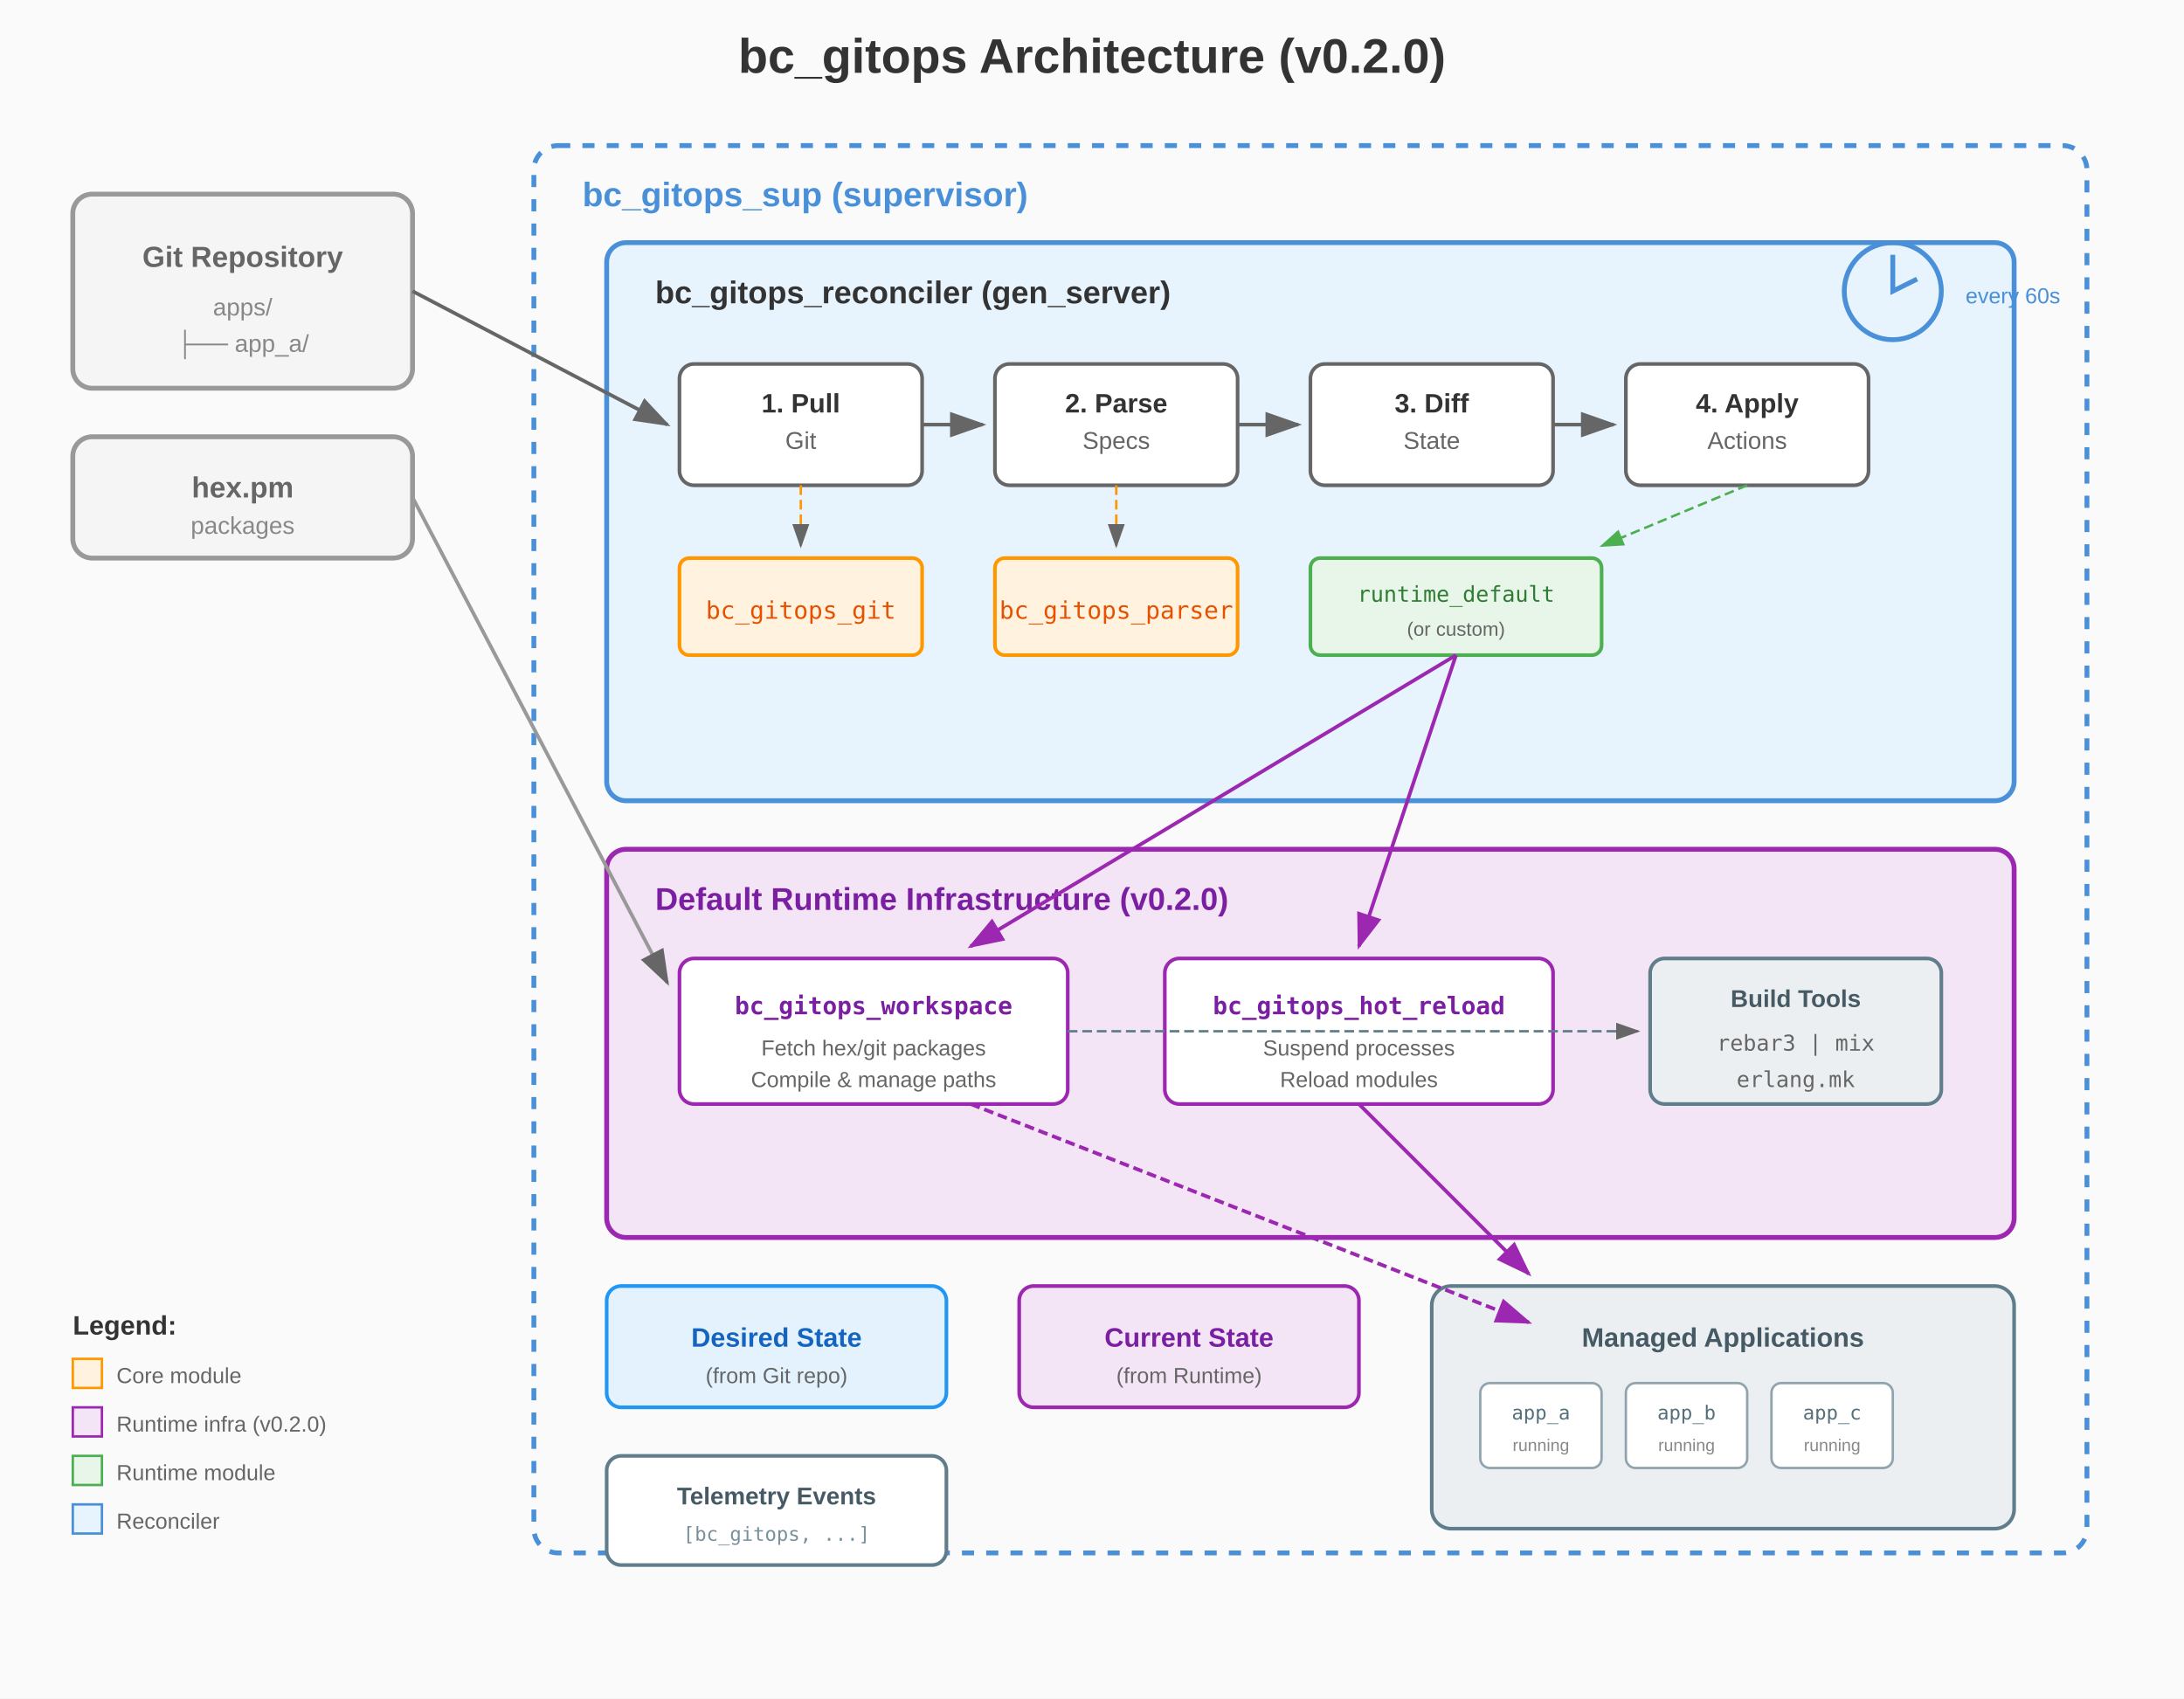
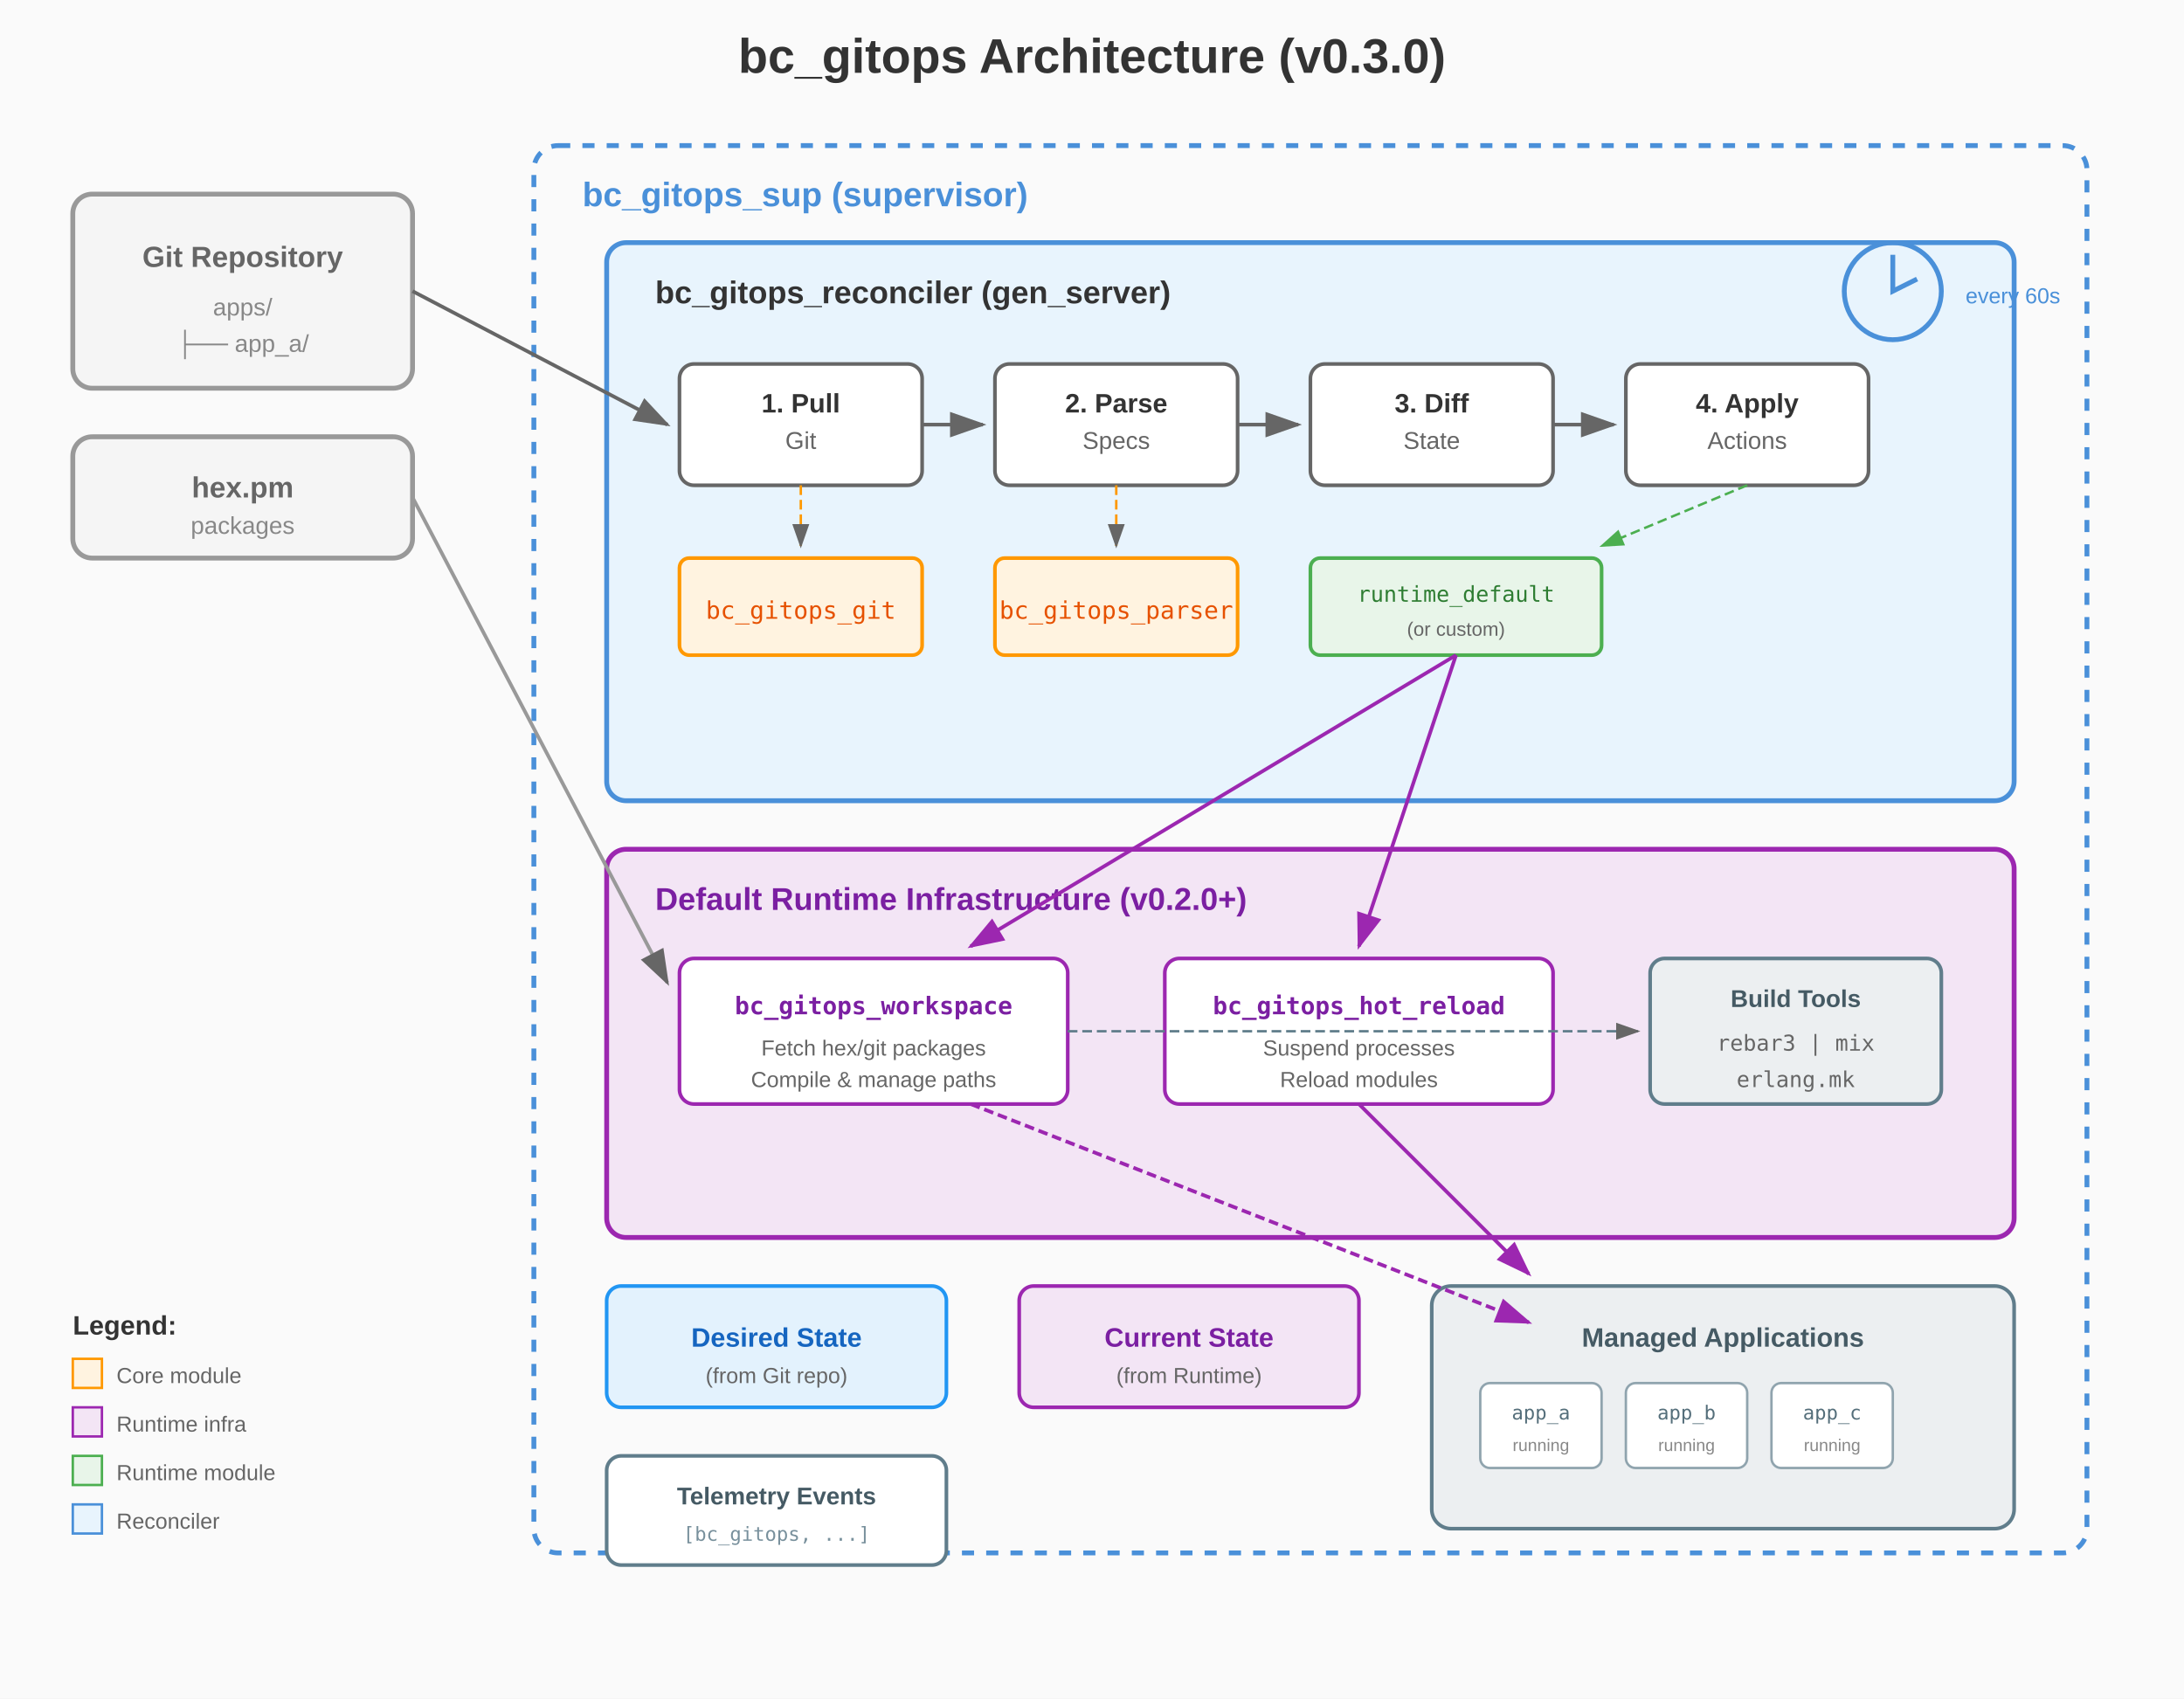
<svg xmlns="http://www.w3.org/2000/svg" viewBox="0 0 900 700" width="900" height="700">
  <defs>
    <marker id="arrowhead" markerWidth="10" markerHeight="7" refX="9" refY="3.5" orient="auto">
      <polygon points="0 0, 10 3.5, 0 7" fill="#666" />
    </marker>
    <marker id="arrowhead-blue" markerWidth="10" markerHeight="7" refX="9" refY="3.5" orient="auto">
      <polygon points="0 0, 10 3.5, 0 7" fill="#4A90D9" />
    </marker>
    <marker id="arrowhead-green" markerWidth="10" markerHeight="7" refX="9" refY="3.5" orient="auto">
      <polygon points="0 0, 10 3.5, 0 7" fill="#4CAF50" />
    </marker>
    <marker id="arrowhead-purple" markerWidth="10" markerHeight="7" refX="9" refY="3.5" orient="auto">
      <polygon points="0 0, 10 3.5, 0 7" fill="#9C27B0" />
    </marker>
  </defs>
  <rect width="900" height="700" fill="#fafafa" />
-   <text x="450" y="30" text-anchor="middle" font-family="Arial, sans-serif" font-size="20" font-weight="bold" fill="#333">bc_gitops Architecture (v0.2.0)</text>
+   <text x="450" y="30" text-anchor="middle" font-family="Arial, sans-serif" font-size="20" font-weight="bold" fill="#333">bc_gitops Architecture (v0.3.0)</text>
  <rect x="30" y="80" width="140" height="80" rx="8" fill="#f5f5f5" stroke="#999" stroke-width="2" />
  <text x="100" y="110" text-anchor="middle" font-family="Arial, sans-serif" font-size="12" font-weight="bold" fill="#666">Git Repository</text>
  <text x="100" y="130" text-anchor="middle" font-family="Arial, sans-serif" font-size="10" fill="#888">apps/</text>
  <text x="100" y="145" text-anchor="middle" font-family="Arial, sans-serif" font-size="10" fill="#888">├── app_a/</text>
  <rect x="30" y="180" width="140" height="50" rx="8" fill="#f5f5f5" stroke="#999" stroke-width="2" />
  <text x="100" y="205" text-anchor="middle" font-family="Arial, sans-serif" font-size="12" font-weight="bold" fill="#666">hex.pm</text>
  <text x="100" y="220" text-anchor="middle" font-family="Arial, sans-serif" font-size="10" fill="#888">packages</text>
  <rect x="220" y="60" width="640" height="580" rx="10" fill="none" stroke="#4A90D9" stroke-width="2" stroke-dasharray="5,5" />
  <text x="240" y="85" font-family="Arial, sans-serif" font-size="14" font-weight="bold" fill="#4A90D9">bc_gitops_sup (supervisor)</text>
  <rect x="250" y="100" width="580" height="230" rx="8" fill="#E8F4FD" stroke="#4A90D9" stroke-width="2" />
  <text x="270" y="125" font-family="Arial, sans-serif" font-size="13" font-weight="bold" fill="#333">bc_gitops_reconciler (gen_server)</text>
  <rect x="280" y="150" width="100" height="50" rx="6" fill="#fff" stroke="#666" stroke-width="1.5" />
  <text x="330" y="170" text-anchor="middle" font-family="Arial, sans-serif" font-size="11" font-weight="bold" fill="#333">1. Pull</text>
  <text x="330" y="185" text-anchor="middle" font-family="Arial, sans-serif" font-size="10" fill="#666">Git</text>
  <rect x="410" y="150" width="100" height="50" rx="6" fill="#fff" stroke="#666" stroke-width="1.5" />
  <text x="460" y="170" text-anchor="middle" font-family="Arial, sans-serif" font-size="11" font-weight="bold" fill="#333">2. Parse</text>
  <text x="460" y="185" text-anchor="middle" font-family="Arial, sans-serif" font-size="10" fill="#666">Specs</text>
  <rect x="540" y="150" width="100" height="50" rx="6" fill="#fff" stroke="#666" stroke-width="1.5" />
  <text x="590" y="170" text-anchor="middle" font-family="Arial, sans-serif" font-size="11" font-weight="bold" fill="#333">3. Diff</text>
  <text x="590" y="185" text-anchor="middle" font-family="Arial, sans-serif" font-size="10" fill="#666">State</text>
  <rect x="670" y="150" width="100" height="50" rx="6" fill="#fff" stroke="#666" stroke-width="1.5" />
  <text x="720" y="170" text-anchor="middle" font-family="Arial, sans-serif" font-size="11" font-weight="bold" fill="#333">4. Apply</text>
  <text x="720" y="185" text-anchor="middle" font-family="Arial, sans-serif" font-size="10" fill="#666">Actions</text>
  <line x1="380" y1="175" x2="405" y2="175" stroke="#666" stroke-width="1.5" marker-end="url(#arrowhead)" />
  <line x1="510" y1="175" x2="535" y2="175" stroke="#666" stroke-width="1.5" marker-end="url(#arrowhead)" />
  <line x1="640" y1="175" x2="665" y2="175" stroke="#666" stroke-width="1.5" marker-end="url(#arrowhead)" />
  <rect x="280" y="230" width="100" height="40" rx="4" fill="#FFF3E0" stroke="#FF9800" stroke-width="1.5" />
  <text x="330" y="255" text-anchor="middle" font-family="monospace" font-size="10" fill="#E65100">bc_gitops_git</text>
  <rect x="410" y="230" width="100" height="40" rx="4" fill="#FFF3E0" stroke="#FF9800" stroke-width="1.5" />
  <text x="460" y="255" text-anchor="middle" font-family="monospace" font-size="10" fill="#E65100">bc_gitops_parser</text>
  <rect x="540" y="230" width="120" height="40" rx="4" fill="#E8F5E9" stroke="#4CAF50" stroke-width="1.5" />
  <text x="600" y="248" text-anchor="middle" font-family="monospace" font-size="9" fill="#2E7D32">runtime_default</text>
  <text x="600" y="262" text-anchor="middle" font-family="Arial, sans-serif" font-size="8" fill="#666">(or custom)</text>
  <line x1="330" y1="200" x2="330" y2="225" stroke="#FF9800" stroke-width="1" stroke-dasharray="4,2" marker-end="url(#arrowhead)" />
  <line x1="460" y1="200" x2="460" y2="225" stroke="#FF9800" stroke-width="1" stroke-dasharray="4,2" marker-end="url(#arrowhead)" />
  <line x1="720" y1="200" x2="660" y2="225" stroke="#4CAF50" stroke-width="1" stroke-dasharray="4,2" marker-end="url(#arrowhead-green)" />
  <rect x="250" y="350" width="580" height="160" rx="8" fill="#F3E5F5" stroke="#9C27B0" stroke-width="2" />
-   <text x="270" y="375" font-family="Arial, sans-serif" font-size="13" font-weight="bold" fill="#7B1FA2">Default Runtime Infrastructure (v0.2.0)</text>
+   <text x="270" y="375" font-family="Arial, sans-serif" font-size="13" font-weight="bold" fill="#7B1FA2">Default Runtime Infrastructure (v0.2.0+)</text>
  <rect x="280" y="395" width="160" height="60" rx="6" fill="#fff" stroke="#9C27B0" stroke-width="1.5" />
  <text x="360" y="418" text-anchor="middle" font-family="monospace" font-size="10" font-weight="bold" fill="#7B1FA2">bc_gitops_workspace</text>
  <text x="360" y="435" text-anchor="middle" font-family="Arial, sans-serif" font-size="9" fill="#666">Fetch hex/git packages</text>
  <text x="360" y="448" text-anchor="middle" font-family="Arial, sans-serif" font-size="9" fill="#666">Compile &amp; manage paths</text>
  <rect x="480" y="395" width="160" height="60" rx="6" fill="#fff" stroke="#9C27B0" stroke-width="1.5" />
  <text x="560" y="418" text-anchor="middle" font-family="monospace" font-size="10" font-weight="bold" fill="#7B1FA2">bc_gitops_hot_reload</text>
  <text x="560" y="435" text-anchor="middle" font-family="Arial, sans-serif" font-size="9" fill="#666">Suspend processes</text>
  <text x="560" y="448" text-anchor="middle" font-family="Arial, sans-serif" font-size="9" fill="#666">Reload modules</text>
  <rect x="680" y="395" width="120" height="60" rx="6" fill="#ECEFF1" stroke="#607D8B" stroke-width="1.5" />
  <text x="740" y="415" text-anchor="middle" font-family="Arial, sans-serif" font-size="10" font-weight="bold" fill="#455A64">Build Tools</text>
  <text x="740" y="433" text-anchor="middle" font-family="monospace" font-size="9" fill="#666">rebar3 | mix</text>
  <text x="740" y="448" text-anchor="middle" font-family="monospace" font-size="9" fill="#666">erlang.mk</text>
  <line x1="600" y1="270" x2="400" y2="390" stroke="#9C27B0" stroke-width="1.5" marker-end="url(#arrowhead-purple)" />
  <line x1="600" y1="270" x2="560" y2="390" stroke="#9C27B0" stroke-width="1.5" marker-end="url(#arrowhead-purple)" />
  <line x1="440" y1="425" x2="675" y2="425" stroke="#607D8B" stroke-width="1" stroke-dasharray="4,2" marker-end="url(#arrowhead)" />
  <line x1="170" y1="205" x2="275" y2="405" stroke="#999" stroke-width="1.5" marker-end="url(#arrowhead)" />
  <line x1="170" y1="120" x2="275" y2="175" stroke="#666" stroke-width="1.5" marker-end="url(#arrowhead)" />
  <rect x="250" y="530" width="140" height="50" rx="6" fill="#E3F2FD" stroke="#2196F3" stroke-width="1.5" />
  <text x="320" y="555" text-anchor="middle" font-family="Arial, sans-serif" font-size="11" font-weight="bold" fill="#1565C0">Desired State</text>
  <text x="320" y="570" text-anchor="middle" font-family="Arial, sans-serif" font-size="9" fill="#666">(from Git repo)</text>
  <rect x="420" y="530" width="140" height="50" rx="6" fill="#F3E5F5" stroke="#9C27B0" stroke-width="1.5" />
  <text x="490" y="555" text-anchor="middle" font-family="Arial, sans-serif" font-size="11" font-weight="bold" fill="#7B1FA2">Current State</text>
  <text x="490" y="570" text-anchor="middle" font-family="Arial, sans-serif" font-size="9" fill="#666">(from Runtime)</text>
  <rect x="250" y="600" width="140" height="45" rx="6" fill="#fff" stroke="#607D8B" stroke-width="1.5" />
  <text x="320" y="620" text-anchor="middle" font-family="Arial, sans-serif" font-size="10" font-weight="bold" fill="#455A64">Telemetry Events</text>
  <text x="320" y="635" text-anchor="middle" font-family="monospace" font-size="8" fill="#78909C">[bc_gitops, ...]</text>
  <rect x="590" y="530" width="240" height="100" rx="8" fill="#ECEFF1" stroke="#607D8B" stroke-width="1.5" />
  <text x="710" y="555" text-anchor="middle" font-family="Arial, sans-serif" font-size="11" font-weight="bold" fill="#455A64">Managed Applications</text>
  <g transform="translate(610, 570)">
    <rect width="50" height="35" rx="4" fill="#fff" stroke="#90A4AE" />
    <text x="25" y="15" text-anchor="middle" font-family="monospace" font-size="8" fill="#546E7A">app_a</text>
    <text x="25" y="28" text-anchor="middle" font-family="Arial, sans-serif" font-size="7" fill="#888">running</text>
  </g>
  <g transform="translate(670, 570)">
    <rect width="50" height="35" rx="4" fill="#fff" stroke="#90A4AE" />
    <text x="25" y="15" text-anchor="middle" font-family="monospace" font-size="8" fill="#546E7A">app_b</text>
    <text x="25" y="28" text-anchor="middle" font-family="Arial, sans-serif" font-size="7" fill="#888">running</text>
  </g>
  <g transform="translate(730, 570)">
    <rect width="50" height="35" rx="4" fill="#fff" stroke="#90A4AE" />
    <text x="25" y="15" text-anchor="middle" font-family="monospace" font-size="8" fill="#546E7A">app_c</text>
    <text x="25" y="28" text-anchor="middle" font-family="Arial, sans-serif" font-size="7" fill="#888">running</text>
  </g>
  <line x1="560" y1="455" x2="630" y2="525" stroke="#9C27B0" stroke-width="1.5" marker-end="url(#arrowhead-purple)" />
  <line x1="400" y1="455" x2="630" y2="545" stroke="#9C27B0" stroke-width="1.5" stroke-dasharray="4,2" marker-end="url(#arrowhead-purple)" />
  <g transform="translate(30, 550)">
    <text x="0" y="0" font-family="Arial, sans-serif" font-size="11" font-weight="bold" fill="#333">Legend:</text>
    <rect x="0" y="10" width="12" height="12" fill="#FFF3E0" stroke="#FF9800" />
    <text x="18" y="20" font-family="Arial, sans-serif" font-size="9" fill="#666">Core module</text>
    <rect x="0" y="30" width="12" height="12" fill="#F3E5F5" stroke="#9C27B0" />
-     <text x="18" y="40" font-family="Arial, sans-serif" font-size="9" fill="#666">Runtime infra (v0.2.0)</text>
+     <text x="18" y="40" font-family="Arial, sans-serif" font-size="9" fill="#666">Runtime infra</text>
    <rect x="0" y="50" width="12" height="12" fill="#E8F5E9" stroke="#4CAF50" />
    <text x="18" y="60" font-family="Arial, sans-serif" font-size="9" fill="#666">Runtime module</text>
    <rect x="0" y="70" width="12" height="12" fill="#E8F4FD" stroke="#4A90D9" />
    <text x="18" y="80" font-family="Arial, sans-serif" font-size="9" fill="#666">Reconciler</text>
  </g>
  <g transform="translate(780, 100)">
    <path d="M 0 0 A 20 20 0 1 1 0 40 A 20 20 0 1 1 0 0" fill="none" stroke="#4A90D9" stroke-width="2" />
    <path d="M 0 5 L 0 20 L 10 15" fill="none" stroke="#4A90D9" stroke-width="2" />
    <text x="30" y="25" font-family="Arial, sans-serif" font-size="9" fill="#4A90D9">every 60s</text>
  </g>
</svg>
